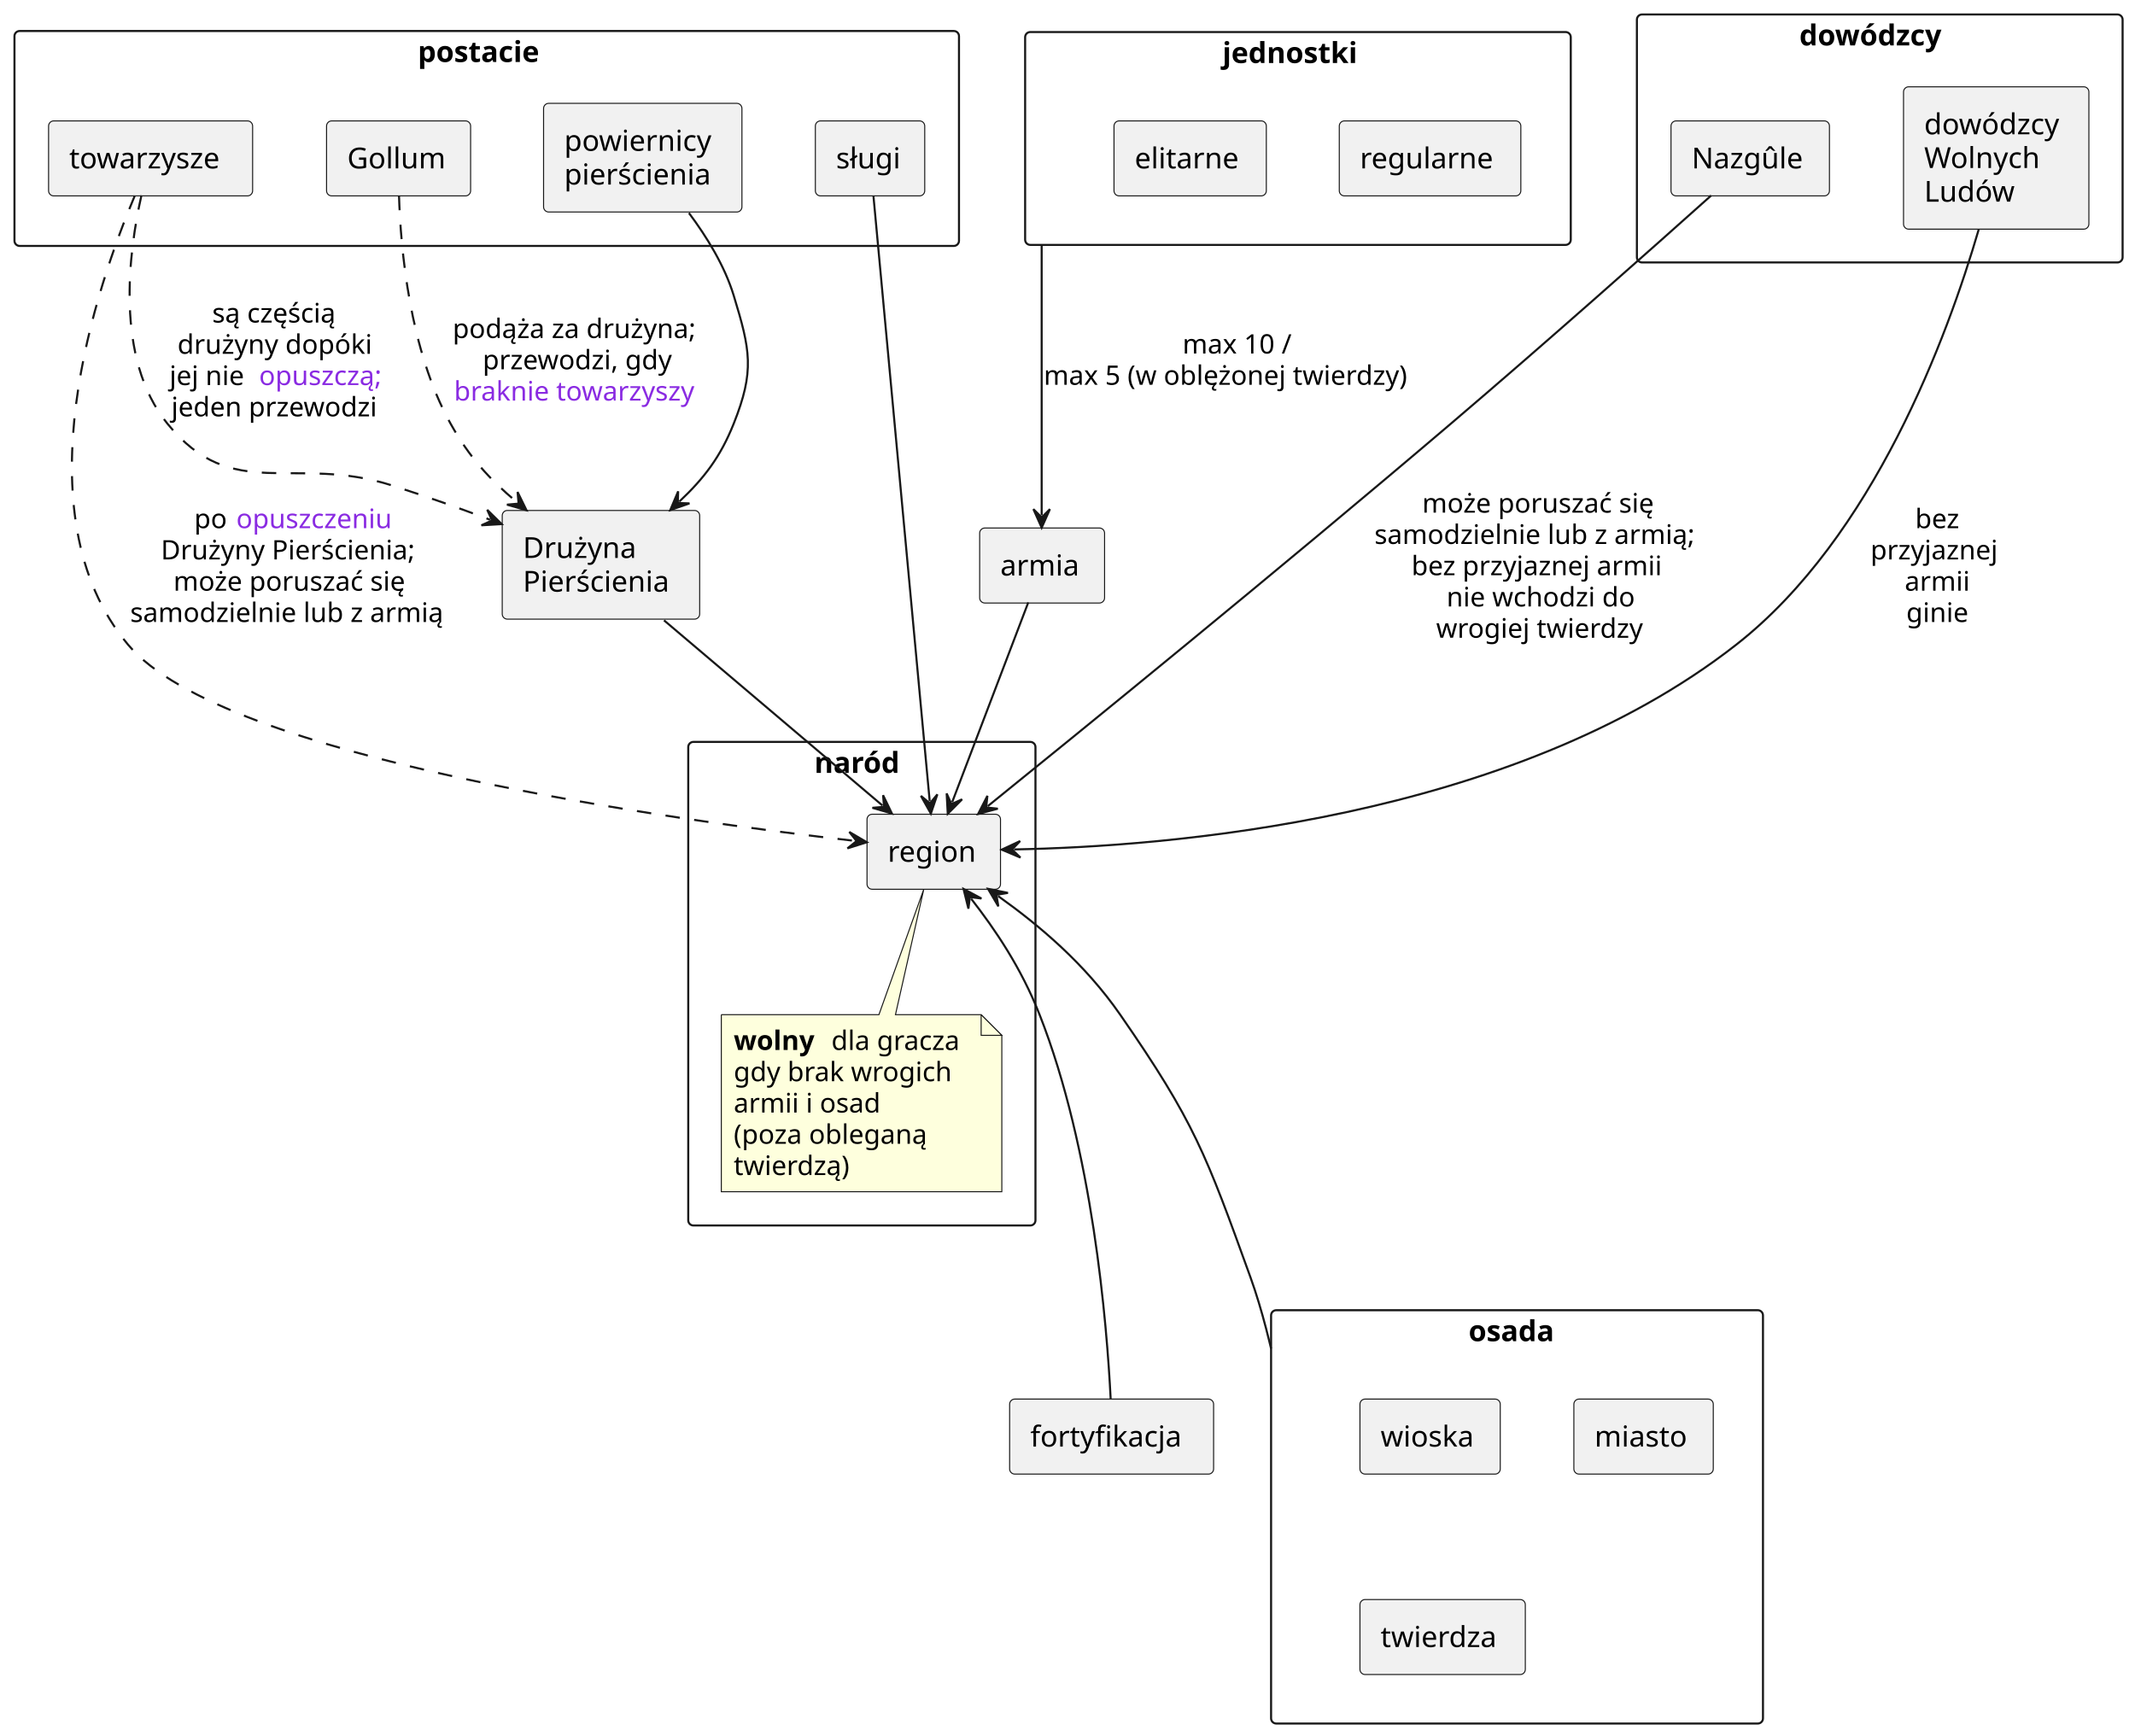
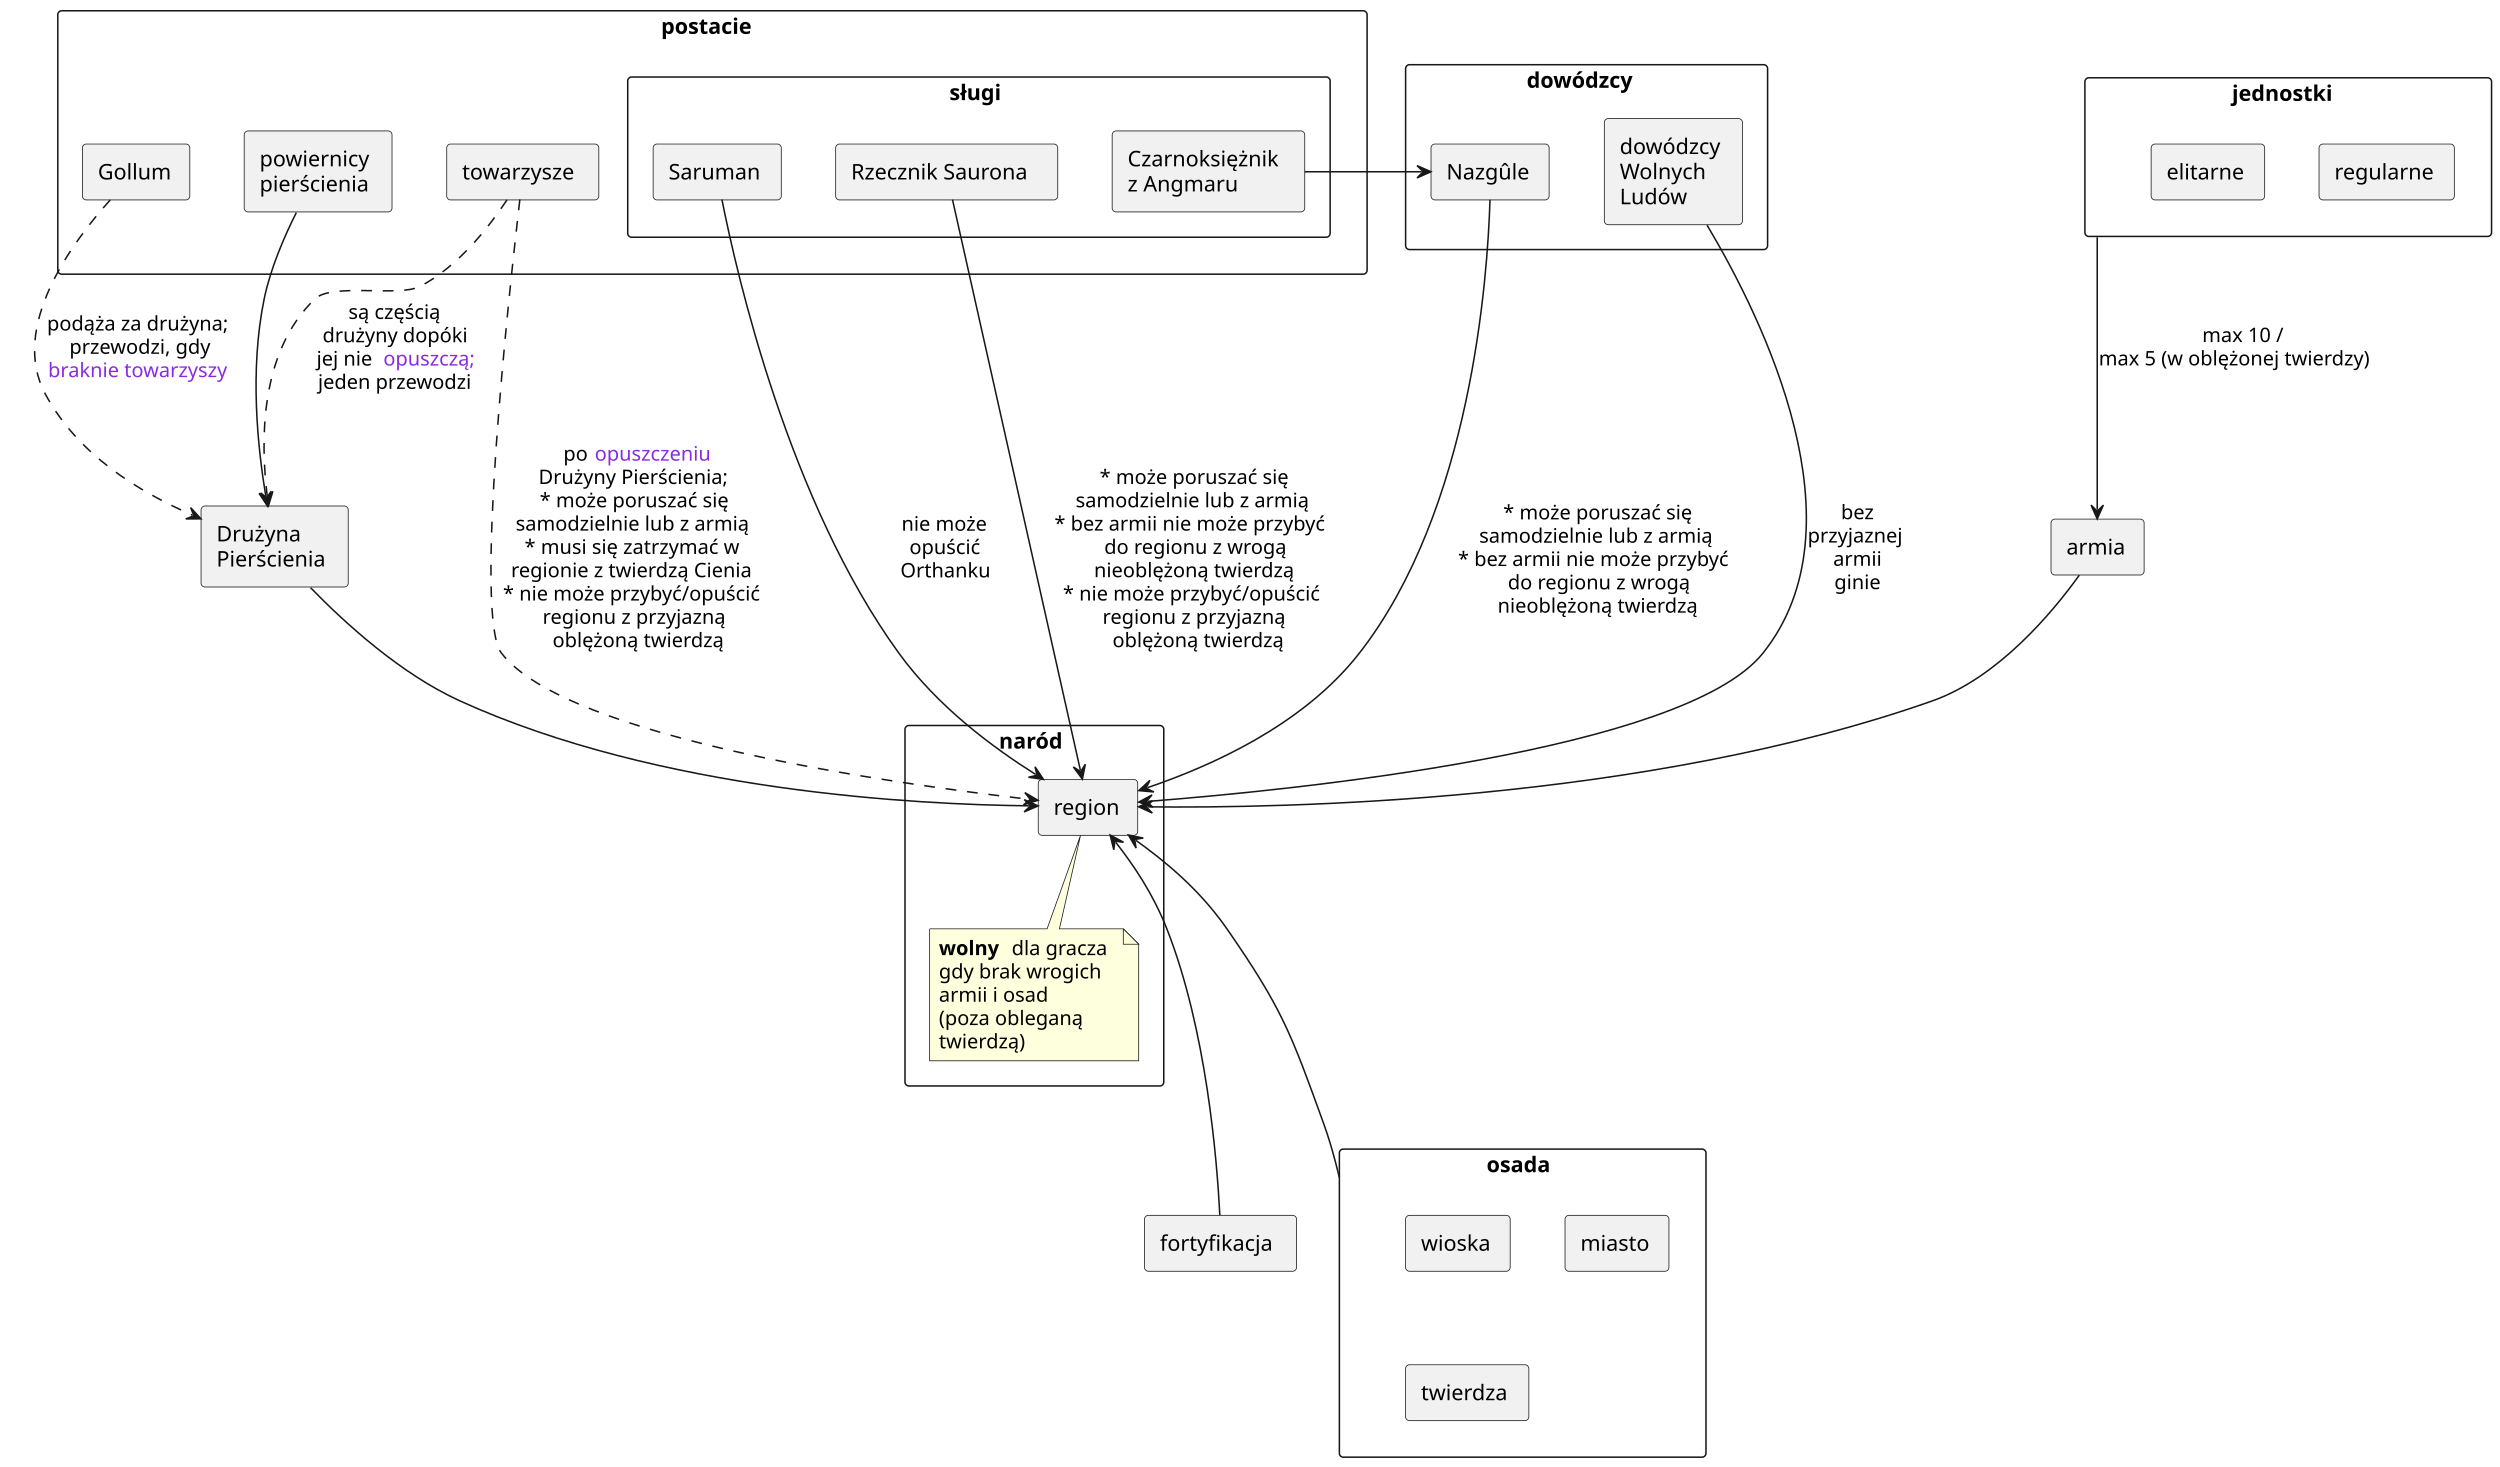
- <svg xmlns="http://www.w3.org/2000/svg" contentStyleType="text/css" height="840px" preserveAspectRatio="none" style="width:1033px;height:840px;background:#FFFFFF;" version="1.1" viewBox="0 0 1033 840" width="1033px" zoomAndPan="magnify">
+ <svg xmlns="http://www.w3.org/2000/svg" contentStyleType="text/css" height="952px" preserveAspectRatio="none" style="width:1623px;height:952px;background:#FFFFFF;" version="1.1" viewBox="0 0 1623 952" width="1623px" zoomAndPan="magnify">
  <defs />
  <g>
    <g id="cluster_postacie">
-       <rect fill="none" height="104" rx="2.5" ry="2.5" style="stroke:#181818;stroke-width:1.0;" width="457" x="7" y="15" />
-       <text fill="#000000" font-family="sans-serif" font-size="14" font-weight="bold" lengthAdjust="spacing" textLength="66.705" x="202.148" y="29.995">postacie</text>
+       <rect fill="none" height="171" rx="2.5" ry="2.5" style="stroke:#181818;stroke-width:1.0;" width="850" x="37.52" y="7" />
+       <text fill="#000000" font-family="sans-serif" font-size="14" font-weight="bold" lengthAdjust="spacing" textLength="66.705" x="429.168" y="21.995">postacie</text>
+     </g>
+     <g id="cluster_slugi">
+       <rect fill="none" height="104" rx="2.5" ry="2.5" style="stroke:#181818;stroke-width:1.0;" width="456" x="407.52" y="50" />
+       <text fill="#000000" font-family="sans-serif" font-size="14" font-weight="bold" lengthAdjust="spacing" textLength="38.315" x="616.362" y="64.995">sługi</text>
    </g>
    <g id="cluster_jednostki">
-       <rect fill="none" height="103" rx="2.5" ry="2.5" style="stroke:#181818;stroke-width:1.0;" width="264" x="496" y="15.5" />
-       <text fill="#000000" font-family="sans-serif" font-size="14" font-weight="bold" lengthAdjust="spacing" textLength="73.035" x="591.482" y="30.495">jednostki</text>
+       <rect fill="none" height="103" rx="2.5" ry="2.5" style="stroke:#181818;stroke-width:1.0;" width="264" x="1353.52" y="50.5" />
+       <text fill="#000000" font-family="sans-serif" font-size="14" font-weight="bold" lengthAdjust="spacing" textLength="73.035" x="1449.002" y="65.495">jednostki</text>
    </g>
    <g id="cluster_dowodzcy">
-       <rect fill="none" height="120" rx="2.5" ry="2.5" style="stroke:#181818;stroke-width:1.0;" width="235" x="792" y="7" />
-       <text fill="#000000" font-family="sans-serif" font-size="14" font-weight="bold" lengthAdjust="spacing" textLength="77.786" x="870.607" y="21.995">dowódzcy</text>
+       <rect fill="none" height="120" rx="2.5" ry="2.5" style="stroke:#181818;stroke-width:1.0;" width="235" x="912.52" y="42" />
+       <text fill="#000000" font-family="sans-serif" font-size="14" font-weight="bold" lengthAdjust="spacing" textLength="77.786" x="991.127" y="56.995">dowódzcy</text>
    </g>
    <g id="cluster_narod">
-       <rect fill="none" height="234" rx="2.5" ry="2.5" style="stroke:#181818;stroke-width:1.0;" width="168" x="333" y="359" />
-       <text fill="#000000" font-family="sans-serif" font-size="14" font-weight="bold" lengthAdjust="spacing" textLength="45.958" x="394.021" y="373.995">naród</text>
+       <rect fill="none" height="234" rx="2.5" ry="2.5" style="stroke:#181818;stroke-width:1.0;" width="168" x="587.52" y="471" />
+       <text fill="#000000" font-family="sans-serif" font-size="14" font-weight="bold" lengthAdjust="spacing" textLength="45.958" x="648.541" y="485.995">naród</text>
    </g>
    <g id="cluster_osada">
-       <rect fill="none" height="200" rx="2.5" ry="2.5" style="stroke:#181818;stroke-width:1.0;" width="238" x="615" y="634" />
-       <text fill="#000000" font-family="sans-serif" font-size="14" font-weight="bold" lengthAdjust="spacing" textLength="46.867" x="710.566" y="648.995">osada</text>
+       <rect fill="none" height="200" rx="2.5" ry="2.5" style="stroke:#181818;stroke-width:1.0;" width="238" x="869.52" y="746" />
+       <text fill="#000000" font-family="sans-serif" font-size="14" font-weight="bold" lengthAdjust="spacing" textLength="46.867" x="965.086" y="760.995">osada</text>
    </g>
    <g id="elem_towarzysze">
-       <rect fill="#F1F1F1" height="36.297" rx="2.5" ry="2.5" style="stroke:#181818;stroke-width:0.5;" width="98.73" x="23.5" y="58.5" />
-       <text fill="#000000" font-family="sans-serif" font-size="14" lengthAdjust="spacing" textLength="78.73" x="33.5" y="81.495">towarzysze</text>
+       <rect fill="#F1F1F1" height="36.297" rx="2.5" ry="2.5" style="stroke:#181818;stroke-width:0.5;" width="98.73" x="290.02" y="93.5" />
+       <text fill="#000000" font-family="sans-serif" font-size="14" lengthAdjust="spacing" textLength="78.73" x="300.02" y="116.495">towarzysze</text>
    </g>
    <g id="elem_powiernicy">
-       <rect fill="#F1F1F1" height="52.594" rx="2.5" ry="2.5" style="stroke:#181818;stroke-width:0.5;" width="95.981" x="263" y="50" />
-       <text fill="#000000" font-family="sans-serif" font-size="14" lengthAdjust="spacing" textLength="75.906" x="273" y="72.995">powiernicy</text>
-       <text fill="#000000" font-family="sans-serif" font-size="14" lengthAdjust="spacing" textLength="75.981" x="273" y="89.292">pierścienia</text>
+       <rect fill="#F1F1F1" height="52.594" rx="2.5" ry="2.5" style="stroke:#181818;stroke-width:0.5;" width="95.981" x="158.52" y="85" />
+       <text fill="#000000" font-family="sans-serif" font-size="14" lengthAdjust="spacing" textLength="75.906" x="168.52" y="107.995">powiernicy</text>
+       <text fill="#000000" font-family="sans-serif" font-size="14" lengthAdjust="spacing" textLength="75.981" x="168.52" y="124.292">pierścienia</text>
    </g>
    <g id="elem_Gollum">
-       <rect fill="#F1F1F1" height="36.297" rx="2.5" ry="2.5" style="stroke:#181818;stroke-width:0.5;" width="69.704" x="158" y="58.5" />
-       <text fill="#000000" font-family="sans-serif" font-size="14" lengthAdjust="spacing" textLength="49.704" x="168" y="81.495">Gollum</text>
-     </g>
-     <g id="elem_slugi">
-       <rect fill="#F1F1F1" height="36.297" rx="2.5" ry="2.5" style="stroke:#181818;stroke-width:0.5;" width="52.922" x="394.5" y="58.5" />
-       <text fill="#000000" font-family="sans-serif" font-size="14" lengthAdjust="spacing" textLength="32.922" x="404.5" y="81.495">sługi</text>
+       <rect fill="#F1F1F1" height="36.297" rx="2.5" ry="2.5" style="stroke:#181818;stroke-width:0.5;" width="69.704" x="53.52" y="93.5" />
+       <text fill="#000000" font-family="sans-serif" font-size="14" lengthAdjust="spacing" textLength="49.704" x="63.52" y="116.495">Gollum</text>
+     </g>
+     <g id="elem_Saruman">
+       <rect fill="#F1F1F1" height="36.297" rx="2.5" ry="2.5" style="stroke:#181818;stroke-width:0.5;" width="83.185" x="424.02" y="93.5" />
+       <text fill="#000000" font-family="sans-serif" font-size="14" lengthAdjust="spacing" textLength="63.185" x="434.02" y="116.495">Saruman</text>
+     </g>
+     <g id="elem_rzecznikSaurona">
+       <rect fill="#F1F1F1" height="36.297" rx="2.5" ry="2.5" style="stroke:#181818;stroke-width:0.5;" width="144.168" x="542.52" y="93.5" />
+       <text fill="#000000" font-family="sans-serif" font-size="14" lengthAdjust="spacing" textLength="124.168" x="552.52" y="116.495">Rzecznik Saurona</text>
+     </g>
+     <g id="elem_czarnoksieznik">
+       <rect fill="#F1F1F1" height="52.594" rx="2.5" ry="2.5" style="stroke:#181818;stroke-width:0.5;" width="125.02" x="722.02" y="85" />
+       <text fill="#000000" font-family="sans-serif" font-size="14" lengthAdjust="spacing" textLength="105.02" x="732.02" y="107.995">Czarnoksiężnik</text>
+       <text fill="#000000" font-family="sans-serif" font-size="14" lengthAdjust="spacing" textLength="75.981" x="732.02" y="124.292">z Angmaru</text>
    </g>
    <g id="elem_regularne">
-       <rect fill="#F1F1F1" height="36.297" rx="2.5" ry="2.5" style="stroke:#181818;stroke-width:0.5;" width="87.84" x="648" y="58.5" />
-       <text fill="#000000" font-family="sans-serif" font-size="14" lengthAdjust="spacing" textLength="67.84" x="658" y="81.495">regularne</text>
+       <rect fill="#F1F1F1" height="36.297" rx="2.5" ry="2.5" style="stroke:#181818;stroke-width:0.5;" width="87.84" x="1505.52" y="93.5" />
+       <text fill="#000000" font-family="sans-serif" font-size="14" lengthAdjust="spacing" textLength="67.84" x="1515.52" y="116.495">regularne</text>
    </g>
    <g id="elem_elitarne">
-       <rect fill="#F1F1F1" height="36.297" rx="2.5" ry="2.5" style="stroke:#181818;stroke-width:0.5;" width="73.703" x="539" y="58.5" />
-       <text fill="#000000" font-family="sans-serif" font-size="14" lengthAdjust="spacing" textLength="53.703" x="549" y="81.495">elitarne</text>
+       <rect fill="#F1F1F1" height="36.297" rx="2.5" ry="2.5" style="stroke:#181818;stroke-width:0.5;" width="73.703" x="1396.52" y="93.5" />
+       <text fill="#000000" font-family="sans-serif" font-size="14" lengthAdjust="spacing" textLength="53.703" x="1406.52" y="116.495">elitarne</text>
    </g>
    <g id="elem_Nazgule">
-       <rect fill="#F1F1F1" height="36.297" rx="2.5" ry="2.5" style="stroke:#181818;stroke-width:0.5;" width="76.663" x="808.5" y="58.5" />
-       <text fill="#000000" font-family="sans-serif" font-size="14" lengthAdjust="spacing" textLength="56.663" x="818.5" y="81.495">Nazgûle</text>
+       <rect fill="#F1F1F1" height="36.297" rx="2.5" ry="2.5" style="stroke:#181818;stroke-width:0.5;" width="76.663" x="929.02" y="93.5" />
+       <text fill="#000000" font-family="sans-serif" font-size="14" lengthAdjust="spacing" textLength="56.663" x="939.02" y="116.495">Nazgûle</text>
    </g>
    <g id="elem_dowodzcyWolnychLudow">
-       <rect fill="#F1F1F1" height="68.891" rx="2.5" ry="2.5" style="stroke:#181818;stroke-width:0.5;" width="89.686" x="921" y="42" />
-       <text fill="#000000" font-family="sans-serif" font-size="14" lengthAdjust="spacing" textLength="69.686" x="931" y="64.995">dowódzcy</text>
-       <text fill="#000000" font-family="sans-serif" font-size="14" lengthAdjust="spacing" textLength="60.026" x="931" y="81.292">Wolnych</text>
-       <text fill="#000000" font-family="sans-serif" font-size="14" lengthAdjust="spacing" textLength="45.575" x="931" y="97.589">Ludów</text>
+       <rect fill="#F1F1F1" height="68.891" rx="2.5" ry="2.5" style="stroke:#181818;stroke-width:0.5;" width="89.686" x="1041.52" y="77" />
+       <text fill="#000000" font-family="sans-serif" font-size="14" lengthAdjust="spacing" textLength="69.686" x="1051.52" y="99.995">dowódzcy</text>
+       <text fill="#000000" font-family="sans-serif" font-size="14" lengthAdjust="spacing" textLength="60.026" x="1051.52" y="116.292">Wolnych</text>
+       <text fill="#000000" font-family="sans-serif" font-size="14" lengthAdjust="spacing" textLength="45.575" x="1051.52" y="132.589">Ludów</text>
    </g>
    <g id="elem_region">
-       <rect fill="#F1F1F1" height="36.297" rx="2.5" ry="2.5" style="stroke:#181818;stroke-width:0.5;" width="64.584" x="419.5" y="394" />
-       <text fill="#000000" font-family="sans-serif" font-size="14" lengthAdjust="spacing" textLength="44.584" x="429.5" y="416.995">region</text>
-     </g>
-     <g id="elem_GMN17">
-       <path d="M349,491 L349,576.664 A0,0 0 0 0 349,576.664 L484.721,576.664 A0,0 0 0 0 484.721,576.664 L484.721,501 L474.721,491 L433.26,491 L446.99,430.19 L425.26,491 L349,491 A0,0 0 0 0 349,491 " fill="#FEFFDD" style="stroke:#181818;stroke-width:0.5;" />
-       <path d="M474.721,491 L474.721,501 L484.721,501 L474.721,491 " fill="#FEFFDD" style="stroke:#181818;stroke-width:0.5;" />
-       <text fill="#000000" font-family="sans-serif" font-size="13" font-weight="bold" lengthAdjust="spacing" textLength="43.126" x="355" y="508.067">wolny</text>
-       <text fill="#000000" font-family="sans-serif" font-size="13" lengthAdjust="spacing" textLength="67.463" x="402.258" y="508.067">dla gracza</text>
-       <text fill="#000000" font-family="sans-serif" font-size="13" lengthAdjust="spacing" textLength="112.734" x="355" y="523.2">gdy brak wrogich</text>
-       <text fill="#000000" font-family="sans-serif" font-size="13" lengthAdjust="spacing" textLength="76.019" x="355" y="538.332">armii i osad</text>
-       <text fill="#000000" font-family="sans-serif" font-size="13" lengthAdjust="spacing" textLength="100.439" x="355" y="553.465">(poza obleganą</text>
-       <text fill="#000000" font-family="sans-serif" font-size="13" lengthAdjust="spacing" textLength="60.798" x="355" y="568.598">twierdzą)</text>
+       <rect fill="#F1F1F1" height="36.297" rx="2.5" ry="2.5" style="stroke:#181818;stroke-width:0.5;" width="64.584" x="674.02" y="506" />
+       <text fill="#000000" font-family="sans-serif" font-size="14" lengthAdjust="spacing" textLength="44.584" x="684.02" y="528.995">region</text>
+     </g>
+     <g id="elem_GMN20">
+       <path d="M603.52,603 L603.52,688.664 A0,0 0 0 0 603.52,688.664 L739.241,688.664 A0,0 0 0 0 739.241,688.664 L739.241,613 L729.241,603 L687.78,603 L701.51,542.19 L679.78,603 L603.52,603 A0,0 0 0 0 603.52,603 " fill="#FEFFDD" style="stroke:#181818;stroke-width:0.5;" />
+       <path d="M729.241,603 L729.241,613 L739.241,613 L729.241,603 " fill="#FEFFDD" style="stroke:#181818;stroke-width:0.5;" />
+       <text fill="#000000" font-family="sans-serif" font-size="13" font-weight="bold" lengthAdjust="spacing" textLength="43.126" x="609.52" y="620.067">wolny</text>
+       <text fill="#000000" font-family="sans-serif" font-size="13" lengthAdjust="spacing" textLength="67.463" x="656.778" y="620.067">dla gracza</text>
+       <text fill="#000000" font-family="sans-serif" font-size="13" lengthAdjust="spacing" textLength="112.734" x="609.52" y="635.2">gdy brak wrogich</text>
+       <text fill="#000000" font-family="sans-serif" font-size="13" lengthAdjust="spacing" textLength="76.019" x="609.52" y="650.332">armii i osad</text>
+       <text fill="#000000" font-family="sans-serif" font-size="13" lengthAdjust="spacing" textLength="100.439" x="609.52" y="665.465">(poza obleganą</text>
+       <text fill="#000000" font-family="sans-serif" font-size="13" lengthAdjust="spacing" textLength="60.798" x="609.52" y="680.598">twierdzą)</text>
    </g>
    <g id="elem_wioska">
-       <rect fill="#F1F1F1" height="36.297" rx="2.5" ry="2.5" style="stroke:#181818;stroke-width:0.5;" width="67.886" x="658" y="677" />
-       <text fill="#000000" font-family="sans-serif" font-size="14" lengthAdjust="spacing" textLength="47.886" x="668" y="699.995">wioska</text>
+       <rect fill="#F1F1F1" height="36.297" rx="2.5" ry="2.5" style="stroke:#181818;stroke-width:0.5;" width="67.886" x="912.52" y="789" />
+       <text fill="#000000" font-family="sans-serif" font-size="14" lengthAdjust="spacing" textLength="47.886" x="922.52" y="811.995">wioska</text>
    </g>
    <g id="elem_miasto">
-       <rect fill="#F1F1F1" height="36.297" rx="2.5" ry="2.5" style="stroke:#181818;stroke-width:0.5;" width="67.455" x="761.5" y="677" />
-       <text fill="#000000" font-family="sans-serif" font-size="14" lengthAdjust="spacing" textLength="47.455" x="771.5" y="699.995">miasto</text>
+       <rect fill="#F1F1F1" height="36.297" rx="2.5" ry="2.5" style="stroke:#181818;stroke-width:0.5;" width="67.455" x="1016.02" y="789" />
+       <text fill="#000000" font-family="sans-serif" font-size="14" lengthAdjust="spacing" textLength="47.455" x="1026.02" y="811.995">miasto</text>
    </g>
    <g id="elem_twierdza">
-       <rect fill="#F1F1F1" height="36.297" rx="2.5" ry="2.5" style="stroke:#181818;stroke-width:0.5;" width="80.013" x="658" y="774" />
-       <text fill="#000000" font-family="sans-serif" font-size="14" lengthAdjust="spacing" textLength="60.013" x="668" y="796.995">twierdza</text>
+       <rect fill="#F1F1F1" height="36.297" rx="2.5" ry="2.5" style="stroke:#181818;stroke-width:0.5;" width="80.013" x="912.52" y="886" />
+       <text fill="#000000" font-family="sans-serif" font-size="14" lengthAdjust="spacing" textLength="60.013" x="922.52" y="908.995">twierdza</text>
    </g>
    <g id="elem_druzyna">
-       <rect fill="#F1F1F1" height="52.594" rx="2.5" ry="2.5" style="stroke:#181818;stroke-width:0.5;" width="95.537" x="243" y="247" />
-       <text fill="#000000" font-family="sans-serif" font-size="14" lengthAdjust="spacing" textLength="58.495" x="253" y="269.995">Drużyna</text>
-       <text fill="#000000" font-family="sans-serif" font-size="14" lengthAdjust="spacing" textLength="75.537" x="253" y="286.292">Pierścienia</text>
+       <rect fill="#F1F1F1" height="52.594" rx="2.5" ry="2.5" style="stroke:#181818;stroke-width:0.5;" width="95.537" x="130.52" y="328.5" />
+       <text fill="#000000" font-family="sans-serif" font-size="14" lengthAdjust="spacing" textLength="58.495" x="140.52" y="351.495">Drużyna</text>
+       <text fill="#000000" font-family="sans-serif" font-size="14" lengthAdjust="spacing" textLength="75.537" x="140.52" y="367.792">Pierścienia</text>
    </g>
    <g id="elem_armia">
-       <rect fill="#F1F1F1" height="36.297" rx="2.5" ry="2.5" style="stroke:#181818;stroke-width:0.5;" width="60.441" x="474" y="255.5" />
-       <text fill="#000000" font-family="sans-serif" font-size="14" lengthAdjust="spacing" textLength="40.441" x="484" y="278.495">armia</text>
+       <rect fill="#F1F1F1" height="36.297" rx="2.5" ry="2.5" style="stroke:#181818;stroke-width:0.5;" width="60.441" x="1331.52" y="337" />
+       <text fill="#000000" font-family="sans-serif" font-size="14" lengthAdjust="spacing" textLength="40.441" x="1341.52" y="359.995">armia</text>
    </g>
    <g id="elem_fortyfikacja">
-       <rect fill="#F1F1F1" height="36.297" rx="2.5" ry="2.5" style="stroke:#181818;stroke-width:0.5;" width="98.695" x="488.5" y="677" />
-       <text fill="#000000" font-family="sans-serif" font-size="14" lengthAdjust="spacing" textLength="78.695" x="498.5" y="699.995">fortyfikacja</text>
+       <rect fill="#F1F1F1" height="36.297" rx="2.5" ry="2.5" style="stroke:#181818;stroke-width:0.5;" width="98.695" x="743.02" y="789" />
+       <text fill="#000000" font-family="sans-serif" font-size="14" lengthAdjust="spacing" textLength="78.695" x="753.02" y="811.995">fortyfikacja</text>
+     </g>
+     <g id="link_czarnoksieznik_Nazgule">
+       <path d="M847.07,111.5 C874.36,111.5 895.65,111.5 922.94,111.5 " fill="none" id="czarnoksieznik-to-Nazgule" style="stroke:#181818;stroke-width:1.0;" />
+       <polygon fill="#181818" points="928.94,111.5,919.94,107.5,923.94,111.5,919.94,115.5,928.94,111.5" style="stroke:#181818;stroke-width:1.0;" />
    </g>
    <g id="link_towarzysze_region">
-       <path d="M65.21,94.71 C47.27,137.22 8.54,248.32 62,312 C108.43,367.31 328.279,397.17 413.449,406.88 " fill="none" id="towarzysze-to-region" style="stroke:#181818;stroke-width:1.0;stroke-dasharray:7.0,7.0;" />
-       <polygon fill="#181818" points="419.41,407.56,410.921,402.566,414.442,406.994,410.015,410.515,419.41,407.56" style="stroke:#181818;stroke-width:1.0;" />
-       <text fill="#000000" font-family="sans-serif" font-size="13" lengthAdjust="spacing" textLength="16.206" x="93.97" y="255.567">po</text>
-       <text fill="#8A2BE2" font-family="sans-serif" font-size="13" lengthAdjust="spacing" textLength="80.101" x="114.308" y="255.567">opuszczeniu</text>
-       <text fill="#000000" font-family="sans-serif" font-size="13" lengthAdjust="spacing" textLength="132.698" x="77.841" y="270.7">Drużyny Pierścienia;</text>
-       <text fill="#000000" font-family="sans-serif" font-size="13" lengthAdjust="spacing" textLength="120.586" x="83.897" y="285.832">może poruszać się</text>
-       <text fill="#000000" font-family="sans-serif" font-size="13" lengthAdjust="spacing" textLength="162.379" x="63" y="300.965">samodzielnie lub z armią</text>
+       <path d="M337.49,129.51 C330.31,191.18 307.47,400.66 325.52,424 C368.64,479.75 583.619,509.249 667.869,518.869 " fill="none" id="towarzysze-to-region" style="stroke:#181818;stroke-width:1.0;stroke-dasharray:7.0,7.0;" />
+       <polygon fill="#181818" points="673.83,519.55,665.342,514.555,668.862,518.983,664.434,522.503,673.83,519.55" style="stroke:#181818;stroke-width:1.0;" />
+       <text fill="#000000" font-family="sans-serif" font-size="13" lengthAdjust="spacing" textLength="16.206" x="365.748" y="299.067">po</text>
+       <text fill="#8A2BE2" font-family="sans-serif" font-size="13" lengthAdjust="spacing" textLength="80.101" x="386.086" y="299.067">opuszczeniu</text>
+       <text fill="#000000" font-family="sans-serif" font-size="13" lengthAdjust="spacing" textLength="132.698" x="349.619" y="314.2">Drużyny Pierścienia;</text>
+       <text fill="#000000" font-family="sans-serif" font-size="13" lengthAdjust="spacing" textLength="131.219" x="350.359" y="329.332">* może poruszać się</text>
+       <text fill="#000000" font-family="sans-serif" font-size="13" lengthAdjust="spacing" textLength="162.379" x="334.778" y="344.465">samodzielnie lub z armią</text>
+       <text fill="#000000" font-family="sans-serif" font-size="13" lengthAdjust="spacing" textLength="150.858" x="340.539" y="359.598">* musi się zatrzymać w</text>
+       <text fill="#000000" font-family="sans-serif" font-size="13" lengthAdjust="spacing" textLength="168.46" x="331.738" y="374.731">regionie z twierdzą Cienia</text>
+       <text fill="#000000" font-family="sans-serif" font-size="13" lengthAdjust="spacing" textLength="178.896" x="326.52" y="389.864">* nie może przybyć/opuścić</text>
+       <text fill="#000000" font-family="sans-serif" font-size="13" lengthAdjust="spacing" textLength="127.448" x="352.244" y="404.997">regionu z przyjazną</text>
+       <text fill="#000000" font-family="sans-serif" font-size="13" lengthAdjust="spacing" textLength="118.657" x="358.706" y="420.129">oblężoną twierdzą</text>
    </g>
    <g id="link_towarzysze_druzyna">
-       <path d="M68.43,94.57 C62.39,121.32 55.26,173.33 81,205 C112.69,243.99 142.18,219.57 190,235 C207.36,240.6 220.523,245.26 237.133,251.5 " fill="none" id="towarzysze-to-druzyna" style="stroke:#181818;stroke-width:1.0;stroke-dasharray:7.0,7.0;" />
-       <polygon fill="#181818" points="242.75,253.61,235.732,246.7,238.069,251.852,232.918,254.189,242.75,253.61" style="stroke:#181818;stroke-width:1.0;" />
-       <text fill="#000000" font-family="sans-serif" font-size="13" lengthAdjust="spacing" textLength="66.339" x="102.677" y="156.067">są częścią</text>
-       <text fill="#000000" font-family="sans-serif" font-size="13" lengthAdjust="spacing" textLength="99.969" x="85.862" y="171.2">drużyny dopóki</text>
-       <text fill="#000000" font-family="sans-serif" font-size="13" lengthAdjust="spacing" textLength="39.203" x="82" y="186.333">jej nie</text>
-       <text fill="#8A2BE2" font-family="sans-serif" font-size="13" lengthAdjust="spacing" textLength="64.359" x="125.335" y="186.333">opuszczą;</text>
-       <text fill="#000000" font-family="sans-serif" font-size="13" lengthAdjust="spacing" textLength="105.923" x="82.885" y="201.465">jeden przewodzi</text>
+       <path d="M329.12,129.78 C317.62,147.18 297.4,173.22 272.52,186 C258.98,192.95 215.51,183.48 204.52,194 C168.23,228.73 169.173,286.864 173.523,322.484 " fill="none" id="towarzysze-to-druzyna" style="stroke:#181818;stroke-width:1.0;stroke-dasharray:7.0,7.0;" />
+       <polygon fill="#181818" points="174.25,328.44,177.13,319.022,173.644,323.477,169.189,319.991,174.25,328.44" style="stroke:#181818;stroke-width:1.0;" />
+       <text fill="#000000" font-family="sans-serif" font-size="13" lengthAdjust="spacing" textLength="66.339" x="226.197" y="207.067">są częścią</text>
+       <text fill="#000000" font-family="sans-serif" font-size="13" lengthAdjust="spacing" textLength="99.969" x="209.382" y="222.2">drużyny dopóki</text>
+       <text fill="#000000" font-family="sans-serif" font-size="13" lengthAdjust="spacing" textLength="39.203" x="205.52" y="237.333">jej nie</text>
+       <text fill="#8A2BE2" font-family="sans-serif" font-size="13" lengthAdjust="spacing" textLength="64.359" x="248.855" y="237.333">opuszczą;</text>
+       <text fill="#000000" font-family="sans-serif" font-size="13" lengthAdjust="spacing" textLength="105.923" x="206.405" y="252.465">jeden przewodzi</text>
    </g>
    <g id="link_Gollum_druzyna">
-       <path d="M193.06,94.74 C193.84,120.37 198.1,169.35 218,205 C227,221.13 236.633,231.714 250.153,243.054 " fill="none" id="Gollum-to-druzyna" style="stroke:#181818;stroke-width:1.0;stroke-dasharray:7.0,7.0;" />
-       <polygon fill="#181818" points="254.75,246.91,250.425,238.062,250.919,243.697,245.284,244.191,254.75,246.91" style="stroke:#181818;stroke-width:1.0;" />
-       <text fill="#000000" font-family="sans-serif" font-size="13" lengthAdjust="spacing" textLength="127.207" x="219" y="163.567">podąża za drużyna;</text>
-       <text fill="#000000" font-family="sans-serif" font-size="13" lengthAdjust="spacing" textLength="98.154" x="233.527" y="178.7">przewodzi, gdy</text>
-       <text fill="#8A2BE2" font-family="sans-serif" font-size="13" lengthAdjust="spacing" textLength="125.874" x="219.667" y="193.833">braknie towarzyszy</text>
+       <path d="M71.56,129.82 C46.77,157.33 6,212.37 29.52,256 C50.75,295.38 89.994,319.123 124.934,334.423 " fill="none" id="Gollum-to-druzyna" style="stroke:#181818;stroke-width:1.0;stroke-dasharray:7.0,7.0;" />
+       <polygon fill="#181818" points="130.43,336.83,123.79,329.556,125.85,334.824,120.581,336.884,130.43,336.83" style="stroke:#181818;stroke-width:1.0;" />
+       <text fill="#000000" font-family="sans-serif" font-size="13" lengthAdjust="spacing" textLength="127.207" x="30.52" y="214.567">podąża za drużyna;</text>
+       <text fill="#000000" font-family="sans-serif" font-size="13" lengthAdjust="spacing" textLength="98.154" x="45.047" y="229.7">przewodzi, gdy</text>
+       <text fill="#8A2BE2" font-family="sans-serif" font-size="13" lengthAdjust="spacing" textLength="125.874" x="31.186" y="244.833">braknie towarzyszy</text>
    </g>
    <g id="link_powiernicy_druzyna">
-       <path d="M333.32,103.05 C341.87,114.46 350.61,128.59 355,143 C363.03,169.36 365.21,179.4 355,205 C348.6,221.05 340.741,231.37 328.671,242.72 " fill="none" id="powiernicy-to-druzyna" style="stroke:#181818;stroke-width:1.0;" />
-       <polygon fill="#181818" points="324.3,246.83,333.597,243.579,327.942,243.405,328.116,237.751,324.3,246.83" style="stroke:#181818;stroke-width:1.0;" />
-     </g>
-     <g id="link_slugi_region">
-       <path d="M422.62,94.96 C427.98,152.59 444.505,330.356 449.835,387.736 " fill="none" id="slugi-to-region" style="stroke:#181818;stroke-width:1.0;" />
-       <polygon fill="#181818" points="450.39,393.71,453.54,384.379,449.928,388.731,445.575,385.118,450.39,393.71" style="stroke:#181818;stroke-width:1.0;" />
+       <path d="M192.36,138.04 C184.51,153.68 175.55,174.39 171.52,194 C161.91,240.71 167.338,290.721 172.618,322.561 " fill="none" id="powiernicy-to-druzyna" style="stroke:#181818;stroke-width:1.0;" />
+       <polygon fill="#181818" points="173.6,328.48,176.074,318.947,172.782,323.547,168.181,320.256,173.6,328.48" style="stroke:#181818;stroke-width:1.0;" />
+     </g>
+     <g id="link_rzecznikSaurona_region">
+       <path d="M618.36,129.62 C633.32,196.38 686.368,433.065 701.358,499.955 " fill="none" id="rzecznikSaurona-to-region" style="stroke:#181818;stroke-width:1.0;" />
+       <polygon fill="#181818" points="702.67,505.81,704.605,496.153,701.577,500.931,696.799,497.902,702.67,505.81" style="stroke:#181818;stroke-width:1.0;" />
+       <text fill="#000000" font-family="sans-serif" font-size="13" lengthAdjust="spacing" textLength="4.132" x="777.418" y="299.067"> </text>
+       <text fill="#000000" font-family="sans-serif" font-size="13" lengthAdjust="spacing" textLength="131.219" x="713.875" y="314.2">* może poruszać się</text>
+       <text fill="#000000" font-family="sans-serif" font-size="13" lengthAdjust="spacing" textLength="162.379" x="698.294" y="329.332">samodzielnie lub z armią</text>
+       <text fill="#000000" font-family="sans-serif" font-size="13" lengthAdjust="spacing" textLength="189.928" x="684.52" y="344.465">* bez armii nie może przybyć</text>
+       <text fill="#000000" font-family="sans-serif" font-size="13" lengthAdjust="spacing" textLength="125.214" x="716.877" y="359.598">do regionu z wrogą</text>
+       <text fill="#000000" font-family="sans-serif" font-size="13" lengthAdjust="spacing" textLength="138.506" x="710.231" y="374.731">nieoblężoną twierdzą</text>
+       <text fill="#000000" font-family="sans-serif" font-size="13" lengthAdjust="spacing" textLength="178.896" x="690.036" y="389.864">* nie może przybyć/opuścić</text>
+       <text fill="#000000" font-family="sans-serif" font-size="13" lengthAdjust="spacing" textLength="127.448" x="715.76" y="404.997">regionu z przyjazną</text>
+       <text fill="#000000" font-family="sans-serif" font-size="13" lengthAdjust="spacing" textLength="118.657" x="722.222" y="420.129">oblężoną twierdzą</text>
+     </g>
+     <g id="link_Saruman_region">
+       <path d="M468.67,129.54 C478.49,179.06 512.21,325.7 583.52,424 C608.95,459.06 644.769,485.343 672.359,502.793 " fill="none" id="Saruman-to-region" style="stroke:#181818;stroke-width:1.0;" />
+       <polygon fill="#181818" points="677.43,506,671.962,497.809,673.204,503.327,667.686,504.57,677.43,506" style="stroke:#181818;stroke-width:1.0;" />
+       <text fill="#000000" font-family="sans-serif" font-size="13" lengthAdjust="spacing" textLength="59.42" x="585.253" y="344.567">nie może</text>
+       <text fill="#000000" font-family="sans-serif" font-size="13" lengthAdjust="spacing" textLength="49.124" x="590.401" y="359.7">opuścić</text>
+       <text fill="#000000" font-family="sans-serif" font-size="13" lengthAdjust="spacing" textLength="60.887" x="584.52" y="374.832">Orthanku</text>
    </g>
    <g id="link_Nazgule_region">
-       <path d="M827.94,94.61 C800.38,119.27 747.69,166.11 702,205 C618.28,276.27 521.297,355.049 477.927,390.089 " fill="none" id="Nazgule-to-region" style="stroke:#181818;stroke-width:1.0;" />
-       <polygon fill="#181818" points="473.26,393.86,482.774,391.315,477.149,390.718,477.747,385.093,473.26,393.86" style="stroke:#181818;stroke-width:1.0;" />
-       <text fill="#000000" font-family="sans-serif" font-size="13" lengthAdjust="spacing" textLength="120.586" x="688.086" y="248.067">może poruszać się</text>
-       <text fill="#000000" font-family="sans-serif" font-size="13" lengthAdjust="spacing" textLength="166.759" x="665" y="263.2">samodzielnie lub z armią;</text>
-       <text fill="#000000" font-family="sans-serif" font-size="13" lengthAdjust="spacing" textLength="130.901" x="682.929" y="278.332">bez przyjaznej armii</text>
-       <text fill="#000000" font-family="sans-serif" font-size="13" lengthAdjust="spacing" textLength="96.98" x="699.89" y="293.465">nie wchodzi do</text>
-       <text fill="#000000" font-family="sans-serif" font-size="13" lengthAdjust="spacing" textLength="106.99" x="694.885" y="308.598">wrogiej twierdzy</text>
+       <path d="M967.3,129.7 C965.79,180.31 955.09,330.95 882.52,424 C845.54,471.41 784.801,497.8 744.981,511.33 " fill="none" id="Nazgule-to-region" style="stroke:#181818;stroke-width:1.0;" />
+       <polygon fill="#181818" points="739.3,513.26,749.108,514.152,744.034,511.651,746.535,506.577,739.3,513.26" style="stroke:#181818;stroke-width:1.0;" />
+       <text fill="#000000" font-family="sans-serif" font-size="13" lengthAdjust="spacing" textLength="4.132" x="1039.418" y="322.067"> </text>
+       <text fill="#000000" font-family="sans-serif" font-size="13" lengthAdjust="spacing" textLength="131.219" x="975.875" y="337.2">* może poruszać się</text>
+       <text fill="#000000" font-family="sans-serif" font-size="13" lengthAdjust="spacing" textLength="162.379" x="960.294" y="352.332">samodzielnie lub z armią</text>
+       <text fill="#000000" font-family="sans-serif" font-size="13" lengthAdjust="spacing" textLength="189.928" x="946.52" y="367.465">* bez armii nie może przybyć</text>
+       <text fill="#000000" font-family="sans-serif" font-size="13" lengthAdjust="spacing" textLength="125.214" x="978.877" y="382.598">do regionu z wrogą</text>
+       <text fill="#000000" font-family="sans-serif" font-size="13" lengthAdjust="spacing" textLength="138.506" x="972.231" y="397.731">nieoblężoną twierdzą</text>
    </g>
    <g id="link_dowodzcyWolnychLudow_region">
-       <path d="M957.36,111.12 C942.38,162.45 906.62,259.89 840,312 C730.89,397.34 562.579,409.699 490.659,411.029 " fill="none" id="dowodzcyWolnychLudow-to-region" style="stroke:#181818;stroke-width:1.0;" />
-       <polygon fill="#181818" points="484.66,411.14,493.732,414.973,489.659,411.048,493.584,406.974,484.66,411.14" style="stroke:#181818;stroke-width:1.0;" />
-       <text fill="#000000" font-family="sans-serif" font-size="13" lengthAdjust="spacing" textLength="23.074" x="926.645" y="255.567">bez</text>
-       <text fill="#000000" font-family="sans-serif" font-size="13" lengthAdjust="spacing" textLength="66.365" x="905" y="270.7">przyjaznej</text>
-       <text fill="#000000" font-family="sans-serif" font-size="13" lengthAdjust="spacing" textLength="33.198" x="921.583" y="285.832">armii</text>
-       <text fill="#000000" font-family="sans-serif" font-size="13" lengthAdjust="spacing" textLength="31.713" x="922.326" y="300.965">ginie</text>
+       <path d="M1108.24,146.19 C1145.21,208.23 1210.29,341.71 1144.52,424 C1093.48,487.87 838.022,513.077 745.222,520.266 " fill="none" id="dowodzcyWolnychLudow-to-region" style="stroke:#181818;stroke-width:1.0;" />
+       <polygon fill="#181818" points="739.24,520.73,748.522,524.023,744.225,520.344,747.904,516.047,739.24,520.73" style="stroke:#181818;stroke-width:1.0;" />
+       <text fill="#000000" font-family="sans-serif" font-size="13" lengthAdjust="spacing" textLength="23.074" x="1195.166" y="337.067">bez</text>
+       <text fill="#000000" font-family="sans-serif" font-size="13" lengthAdjust="spacing" textLength="66.365" x="1173.52" y="352.2">przyjaznej</text>
+       <text fill="#000000" font-family="sans-serif" font-size="13" lengthAdjust="spacing" textLength="33.198" x="1190.103" y="367.332">armii</text>
+       <text fill="#000000" font-family="sans-serif" font-size="13" lengthAdjust="spacing" textLength="31.713" x="1190.846" y="382.465">ginie</text>
    </g>
    <g id="link_jednostki_armia">
-       <path d="M504,119.002 C504,119.512 504,120.026 504,120.542 C504,121.576 504,122.621 504,123.677 C504,132.129 504,141.3 504,150.799 C504,188.792 504,226.02 504,249.36 " fill="none" id="jednostki-to-armia" style="stroke:#181818;stroke-width:1.0;" />
-       <polygon fill="#181818" points="504,255.36,508,246.36,504,250.36,500,246.36,504,255.36" style="stroke:#181818;stroke-width:1.0;" />
-       <text fill="#000000" font-family="sans-serif" font-size="13" lengthAdjust="spacing" textLength="57.51" x="572.142" y="171.067">max 10 /</text>
-       <text fill="#000000" font-family="sans-serif" font-size="13" lengthAdjust="spacing" textLength="191.794" x="505" y="186.2">max 5 (w oblężonej twierdzy)</text>
+       <path d="M1361.52,154.04 C1361.52,154.344 1361.52,154.649 1361.52,154.955 C1361.52,159.855 1361.52,165.058 1361.52,170.496 C1361.52,181.372 1361.52,193.188 1361.52,205.406 C1361.52,254.28 1361.52,303.59 1361.52,330.89 " fill="none" id="jednostki-to-armia" style="stroke:#181818;stroke-width:1.0;" />
+       <polygon fill="#181818" points="1361.52,336.89,1365.52,327.89,1361.52,331.89,1357.52,327.89,1361.52,336.89" style="stroke:#181818;stroke-width:1.0;" />
+       <text fill="#000000" font-family="sans-serif" font-size="13" lengthAdjust="spacing" textLength="57.51" x="1429.662" y="222.067">max 10 /</text>
+       <text fill="#000000" font-family="sans-serif" font-size="13" lengthAdjust="spacing" textLength="191.794" x="1362.52" y="237.2">max 5 (w oblężonej twierdzy)</text>
    </g>
    <g id="link_armia_region">
-       <path d="M497.52,291.51 C487.55,317.67 470.718,361.884 460.698,388.164 " fill="none" id="armia-to-region" style="stroke:#181818;stroke-width:1.0;" />
-       <polygon fill="#181818" points="458.56,393.77,465.504,386.786,460.341,389.098,458.029,383.935,458.56,393.77" style="stroke:#181818;stroke-width:1.0;" />
+       <path d="M1349.9,373.39 C1332.53,397.53 1297.24,439.93 1254.52,455 C1067.83,520.88 831.76,524.788 745.12,523.808 " fill="none" id="armia-to-region" style="stroke:#181818;stroke-width:1.0;" />
+       <polygon fill="#181818" points="739.12,523.74,748.074,527.841,744.12,523.797,748.165,519.842,739.12,523.74" style="stroke:#181818;stroke-width:1.0;" />
    </g>
    <g id="link_druzyna_region">
-       <path d="M321.28,300.17 C353.53,327.51 399.093,366.151 426.973,389.781 " fill="none" id="druzyna-to-region" style="stroke:#181818;stroke-width:1.0;" />
-       <polygon fill="#181818" points="431.55,393.66,427.271,384.789,427.736,390.427,422.098,390.892,431.55,393.66" style="stroke:#181818;stroke-width:1.0;" />
+       <path d="M201.6,381.52 C224.01,404.59 260.18,437.53 298.52,455 C428.4,514.17 596.53,522.387 667.92,523.137 " fill="none" id="druzyna-to-region" style="stroke:#181818;stroke-width:1.0;" />
+       <polygon fill="#181818" points="673.92,523.2,664.962,519.106,668.92,523.148,664.879,527.105,673.92,523.2" style="stroke:#181818;stroke-width:1.0;" />
    </g>
    <g id="link_region_osada">
-       <path d="M482.922,433.578 C502.822,447.798 524.8,466.19 542,491 C577.9,542.78 583.6,558.74 605,618 C607.855,625.908 610.383,634.442 612.575,642.837 C613.123,644.936 613.65,647.026 614.156,649.095 C614.409,650.13 614.657,651.159 614.899,652.182 C614.929,652.309 614.959,652.437 614.99,652.565 " fill="none" id="region-backto-osada" style="stroke:#181818;stroke-width:1.0;" />
-       <polygon fill="#181818" points="478.04,430.09,483.037,438.577,482.108,432.997,487.688,432.068,478.04,430.09" style="stroke:#181818;stroke-width:1.0;" />
+       <path d="M737.442,545.578 C757.342,559.798 779.32,578.19 796.52,603 C832.42,654.78 838.12,670.74 859.52,730 C862.375,737.908 864.903,746.442 867.095,754.837 C867.643,756.936 868.17,759.026 868.676,761.095 C868.929,762.13 869.177,763.159 869.419,764.182 C869.449,764.309 869.479,764.437 869.51,764.565 " fill="none" id="region-backto-osada" style="stroke:#181818;stroke-width:1.0;" />
+       <polygon fill="#181818" points="732.56,542.09,737.557,550.577,736.628,544.997,742.208,544.068,732.56,542.09" style="stroke:#181818;stroke-width:1.0;" />
    </g>
    <g id="link_region_fortyfikacja">
-       <path d="M469.874,434.866 C481.604,449.946 494.05,468.27 503,491 C528.73,556.39 535.58,641 537.38,676.8 " fill="none" id="region-backto-fortyfikacja" style="stroke:#181818;stroke-width:1.0;" />
-       <polygon fill="#181818" points="466.19,430.13,468.558,439.69,469.26,434.077,474.873,434.778,466.19,430.13" style="stroke:#181818;stroke-width:1.0;" />
+       <path d="M724.394,546.866 C736.124,561.946 748.57,580.27 757.52,603 C783.25,668.39 790.1,753 791.9,788.8 " fill="none" id="region-backto-fortyfikacja" style="stroke:#181818;stroke-width:1.0;" />
+       <polygon fill="#181818" points="720.71,542.13,723.078,551.69,723.78,546.077,729.393,546.778,720.71,542.13" style="stroke:#181818;stroke-width:1.0;" />
    </g>
  </g>
</svg>
